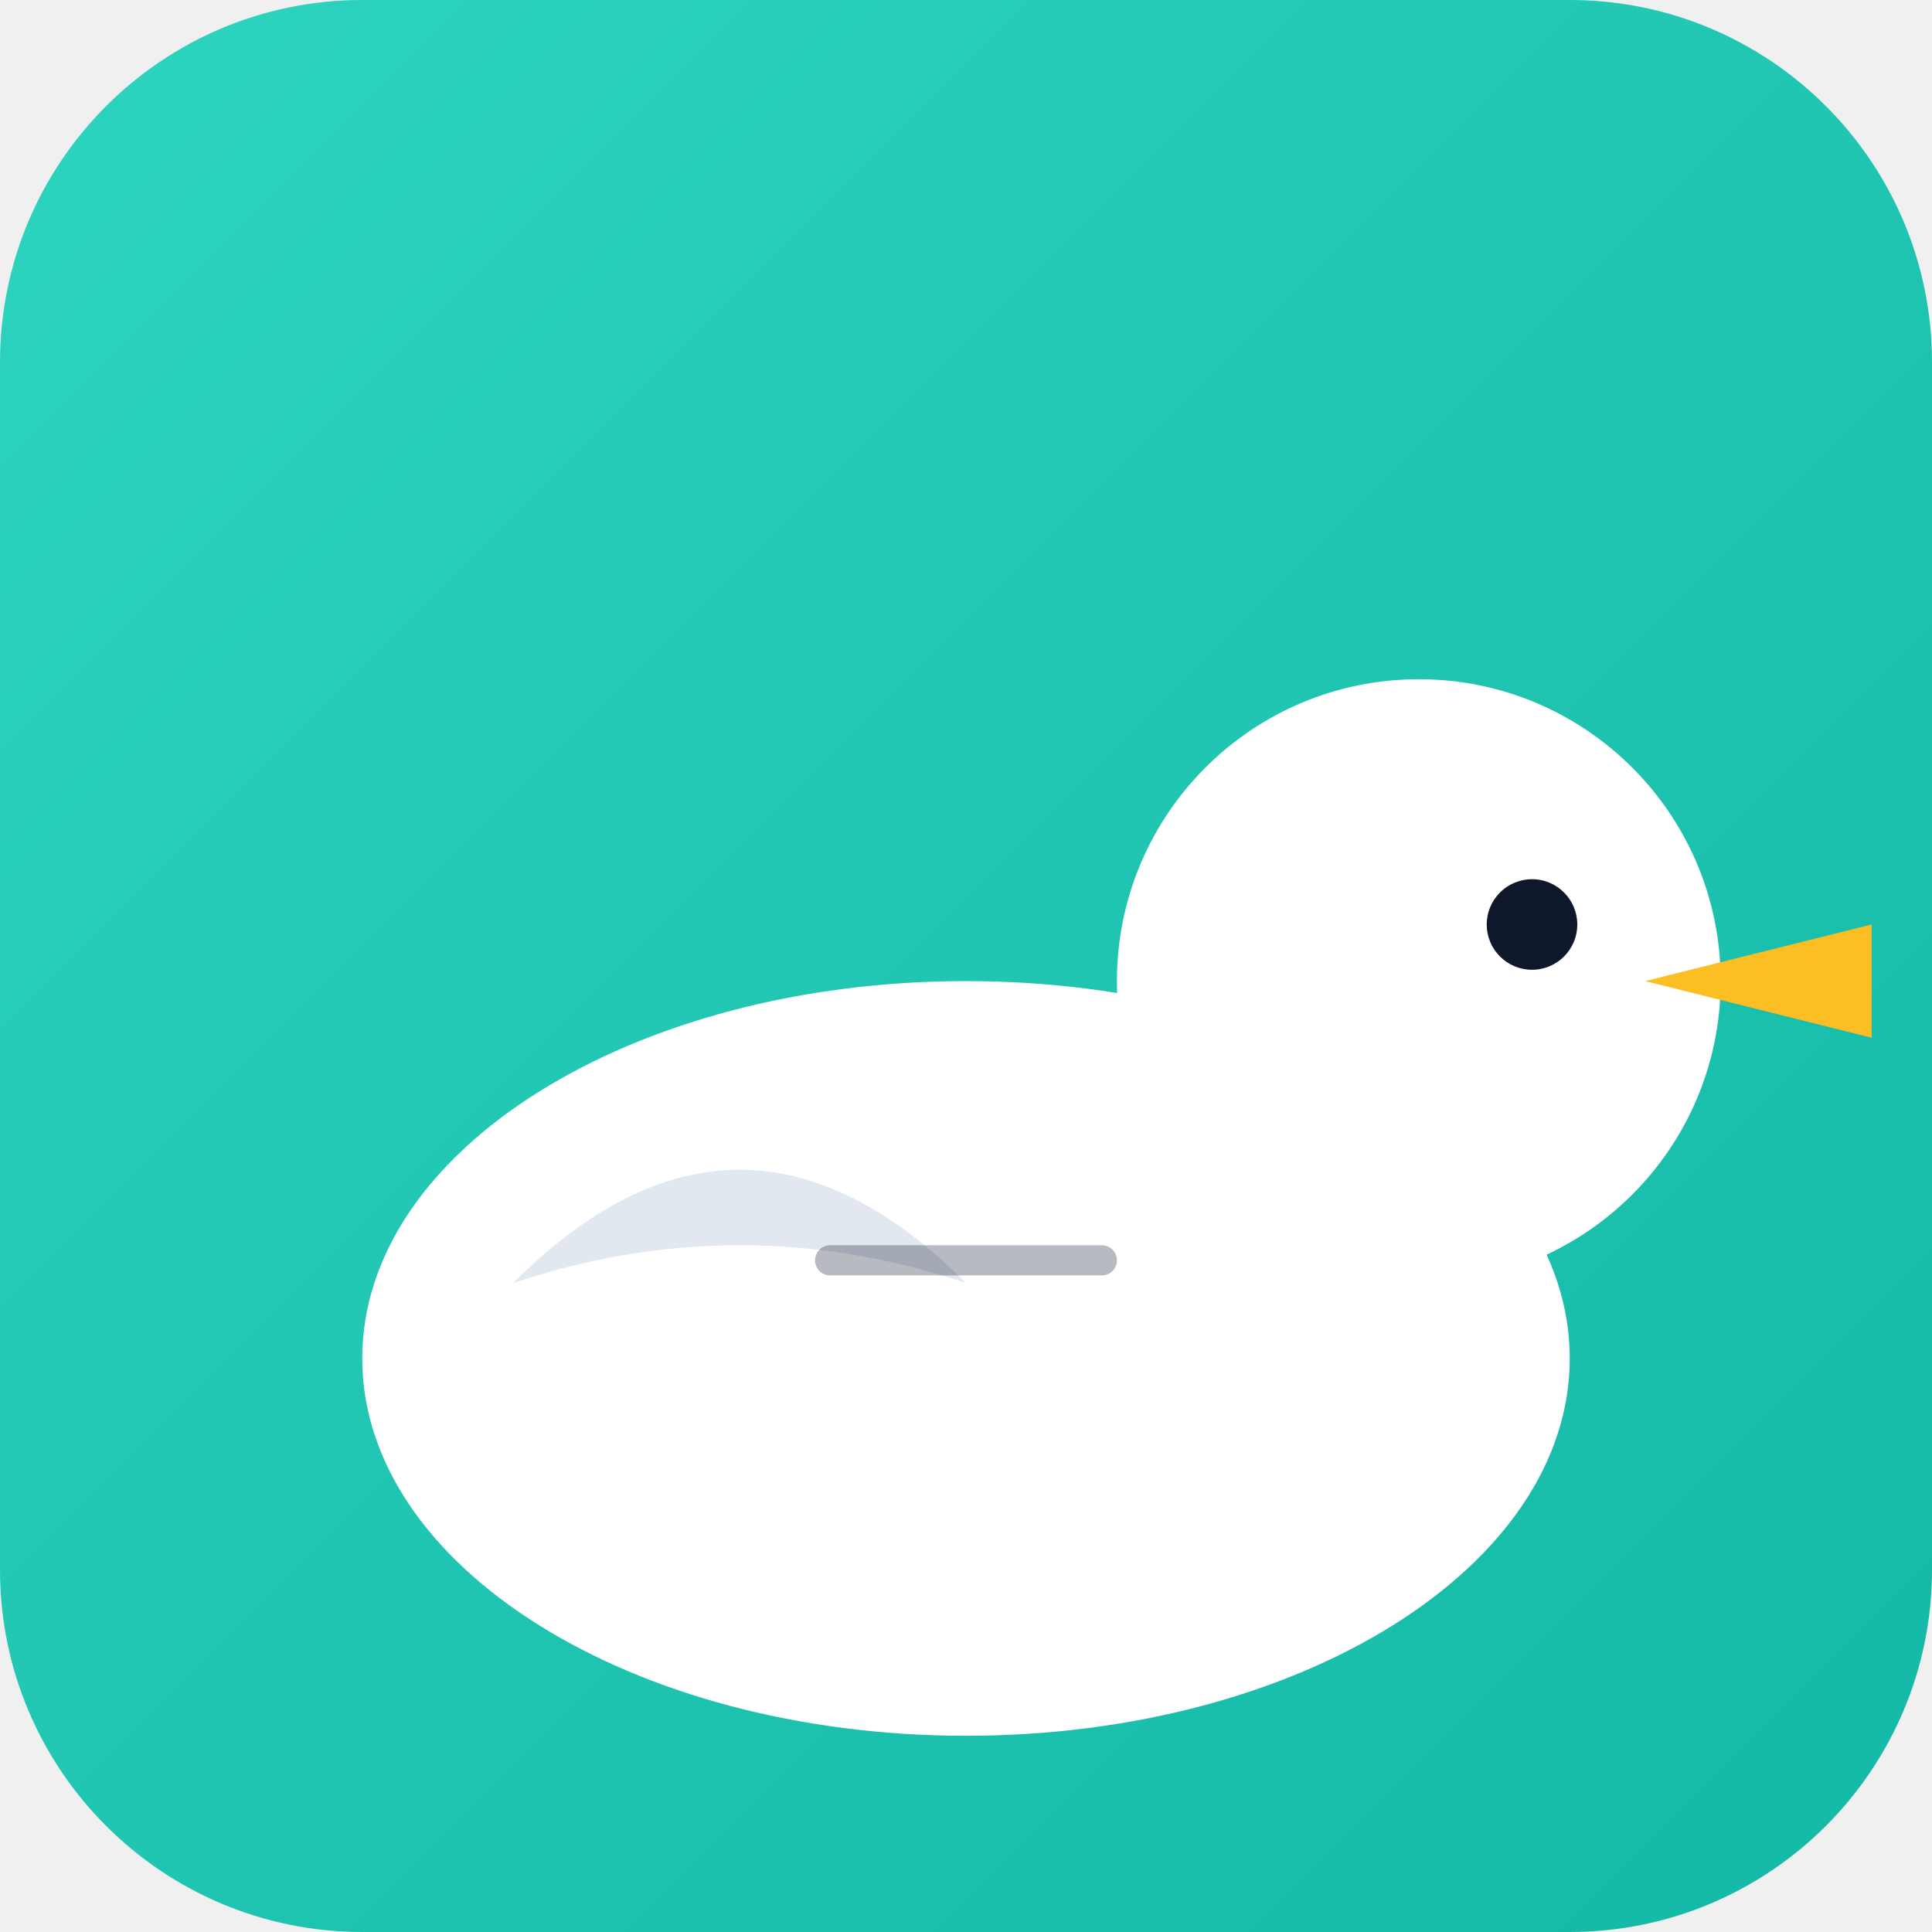
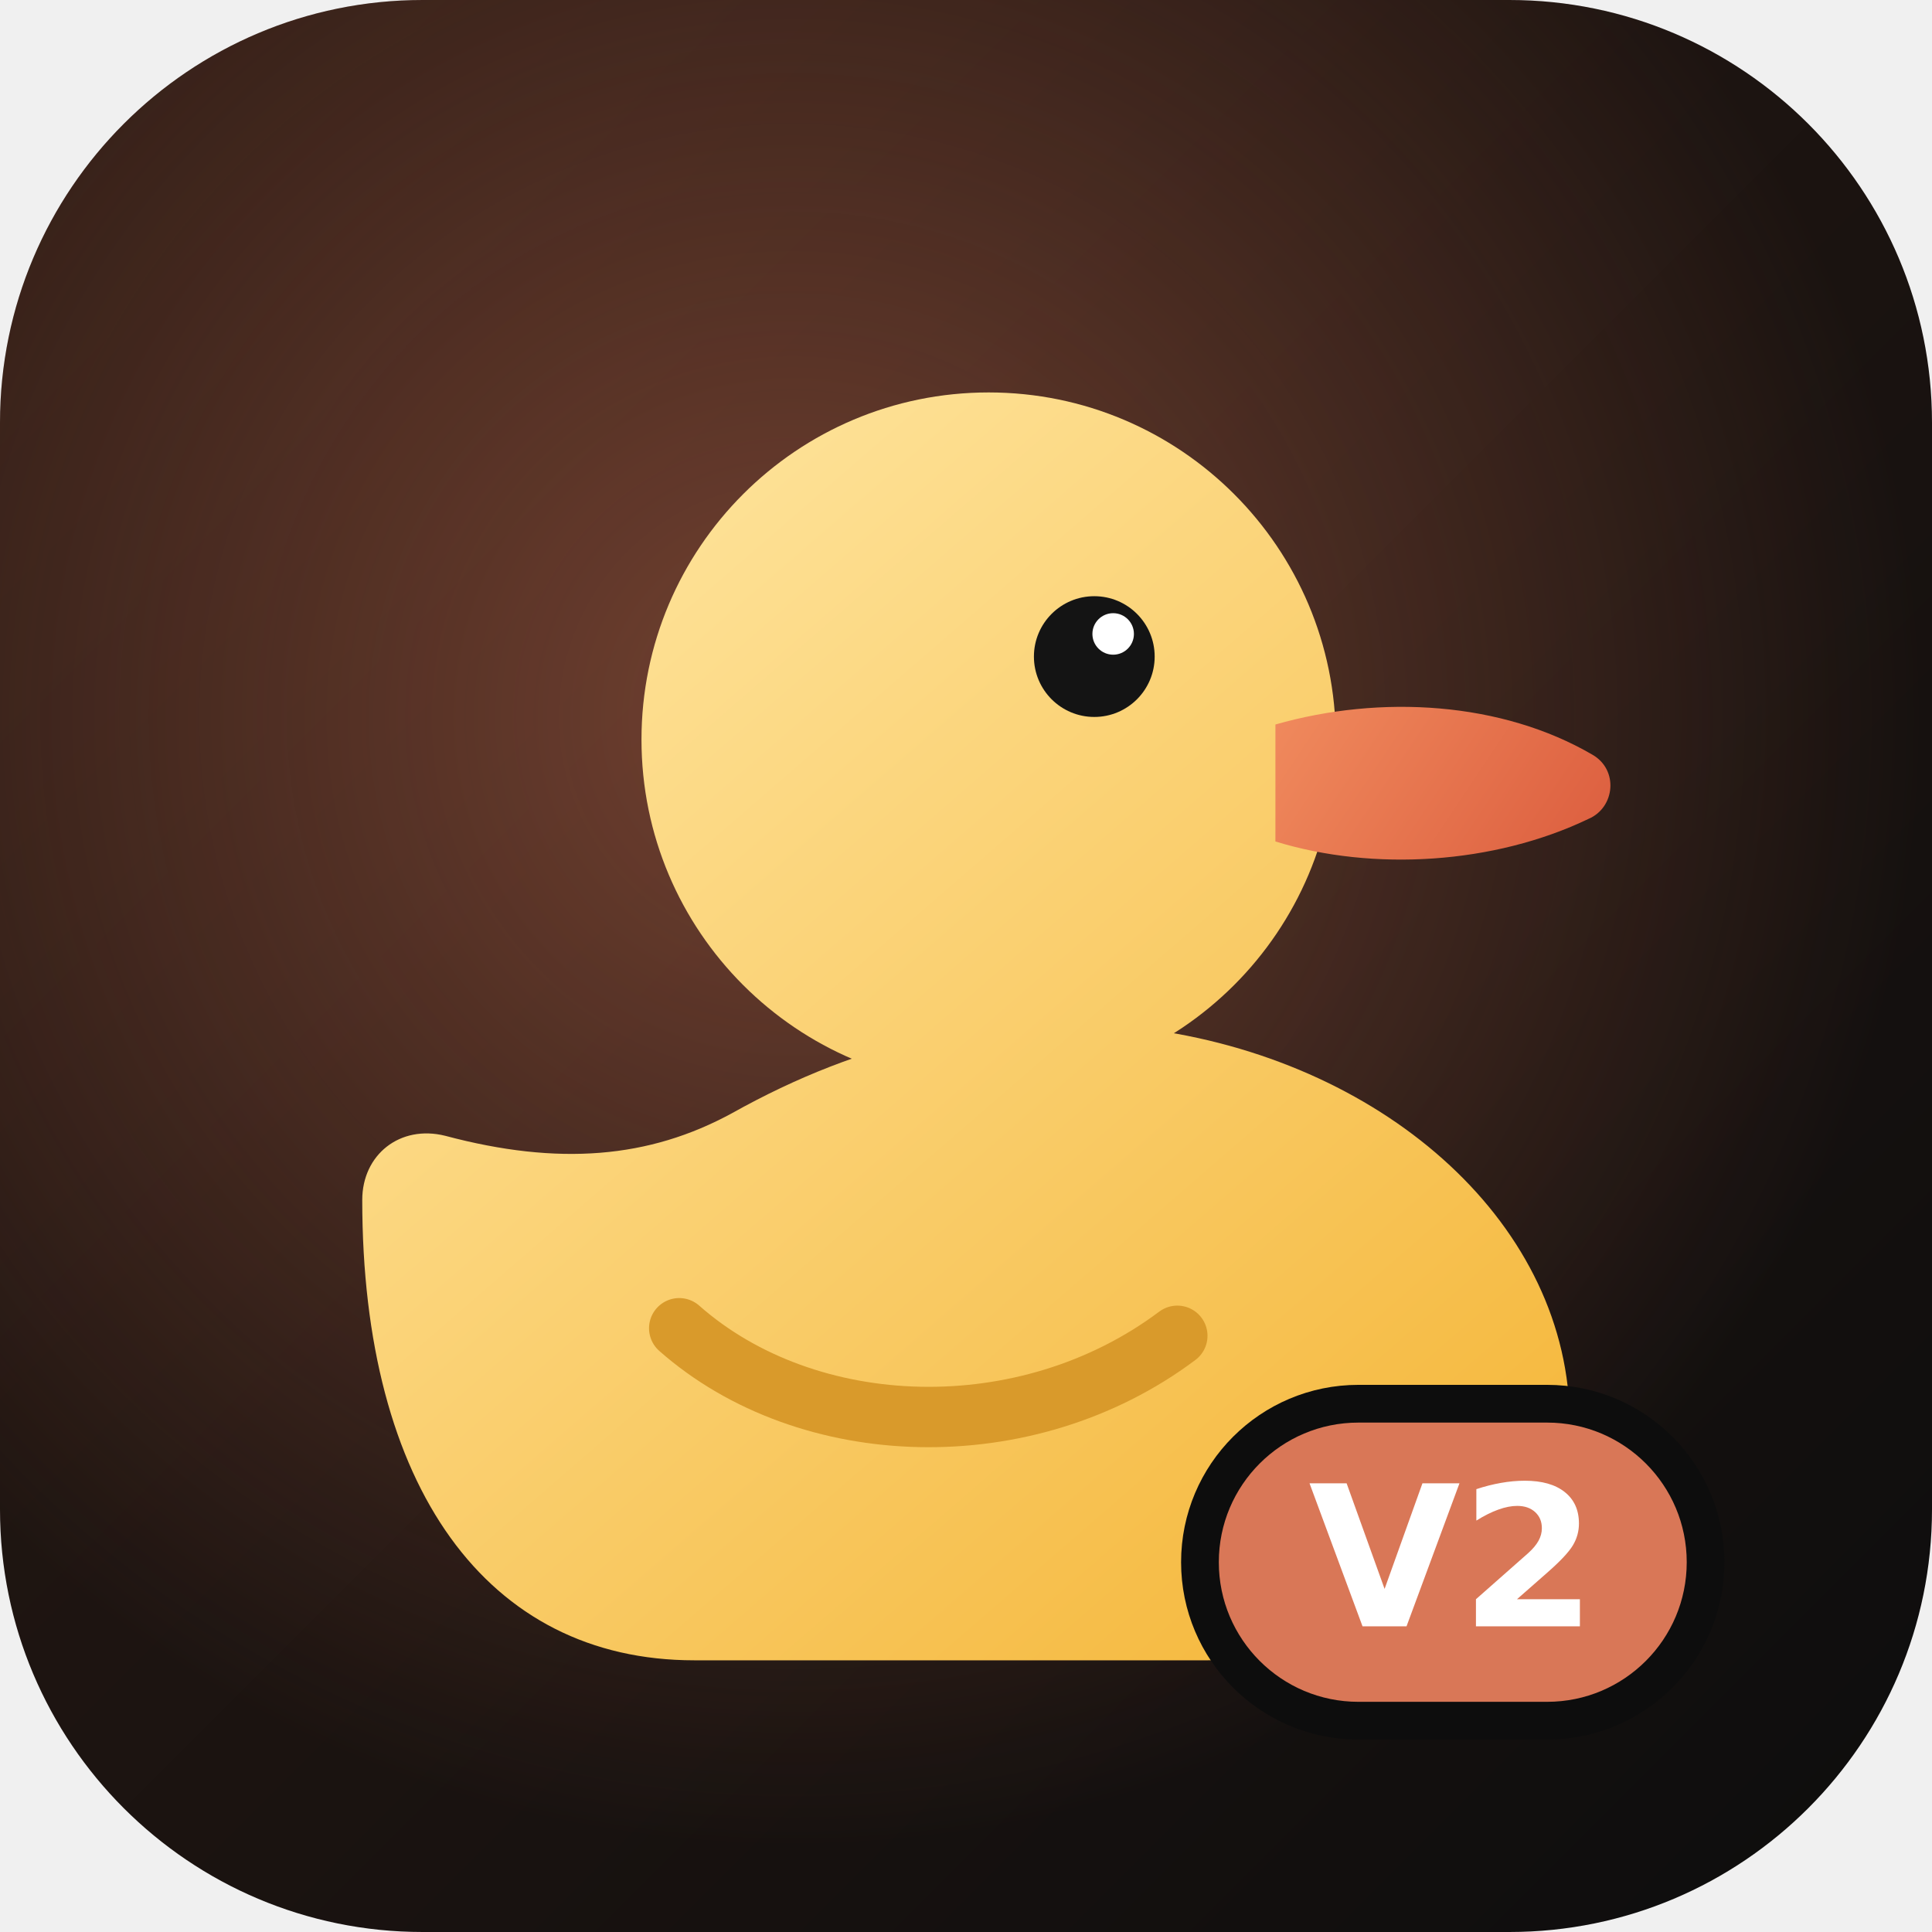
<svg xmlns="http://www.w3.org/2000/svg" viewBox="0 0 512 512" fill="none">
  <defs>
-     <linearGradient id="bgGrad" x1="0%" y1="0%" x2="100%" y2="100%">
-       <stop offset="0%" style="stop-color:#2dd4bf" />
-       <stop offset="100%" style="stop-color:#14b8a6" />
+     <linearGradient id="bg" x1="0" y1="0" x2="512" y2="512" gradientUnits="userSpaceOnUse">
+       <stop offset="0" stop-color="#2a1a14" />
+       <stop offset="1" stop-color="#0d0d0d" />
+     </linearGradient>
+     <radialGradient id="glow" cx="210" cy="190" r="300" gradientUnits="userSpaceOnUse">
+       <stop offset="0" stop-color="#D97757" stop-opacity="0.45" />
+       <stop offset="1" stop-color="#D97757" stop-opacity="0" />
+     </radialGradient>
+     <linearGradient id="duck" x1="120" y1="120" x2="380" y2="420" gradientUnits="userSpaceOnUse">
+       <stop offset="0" stop-color="#FFE7A3" />
+       <stop offset="1" stop-color="#F5B83D" />
+     </linearGradient>
+     <linearGradient id="beak" x1="330" y1="200" x2="420" y2="260" gradientUnits="userSpaceOnUse">
+       <stop offset="0" stop-color="#F08A5D" />
+       <stop offset="1" stop-color="#D9573A" />
    </linearGradient>
  </defs>
-   <rect width="512" height="512" rx="96" fill="url(#bgGrad)" />
-   <g transform="translate(56, 80)">
-     <ellipse cx="200" cy="280" rx="160" ry="100" fill="white" />
-     <circle cx="320" cy="180" r="80" fill="white" />
-     <path d="M380 180 L440 165 L440 195 L380 180 Z" fill="#fbbf24" />
-     <circle cx="350" cy="165" r="12" fill="#0f172a" />
-     <path d="M80 260 Q140 200 200 260 Q140 240 80 260 Z" fill="#e2e8f0" />
-     <rect x="160" y="250" width="80" height="8" rx="4" fill="#0f172a" opacity="0.3" />
+   <rect width="512" height="512" rx="112" fill="url(#bg)" />
+   <rect width="512" height="512" rx="112" fill="url(#glow)" />
+   <g fill="url(#duck)">
+     <path d="M96 318c0-12 10-20 22-17 30 8 54 6 76-6 34-19 70-28 112-22 62 9 110 52 110 104 0 41-34 63-96 63H184c-55 0-88-46-88-122z" />
+     <circle cx="262" cy="196" r="92" />
  </g>
+   <path d="M338 192c28-8 60-6 84 8 7 4 6 14-1 17-25 12-57 14-83 6z" fill="url(#beak)" />
+   <circle cx="290" cy="174" r="16" fill="#141414" />
+   <circle cx="295" cy="168" r="5.5" fill="#fff" />
+   <path d="M180 352c34 30 92 32 132 2" stroke="#D99A2B" stroke-width="16" stroke-linecap="round" />
+   <rect x="318" y="372" width="134" height="84" rx="42" fill="#D97757" stroke="#0d0d0d" stroke-width="10" />
+   <text x="385" y="431" text-anchor="middle" font-family="DejaVu Sans, Arial, sans-serif" font-weight="800" font-size="52" fill="#fff">V2</text>
</svg>
